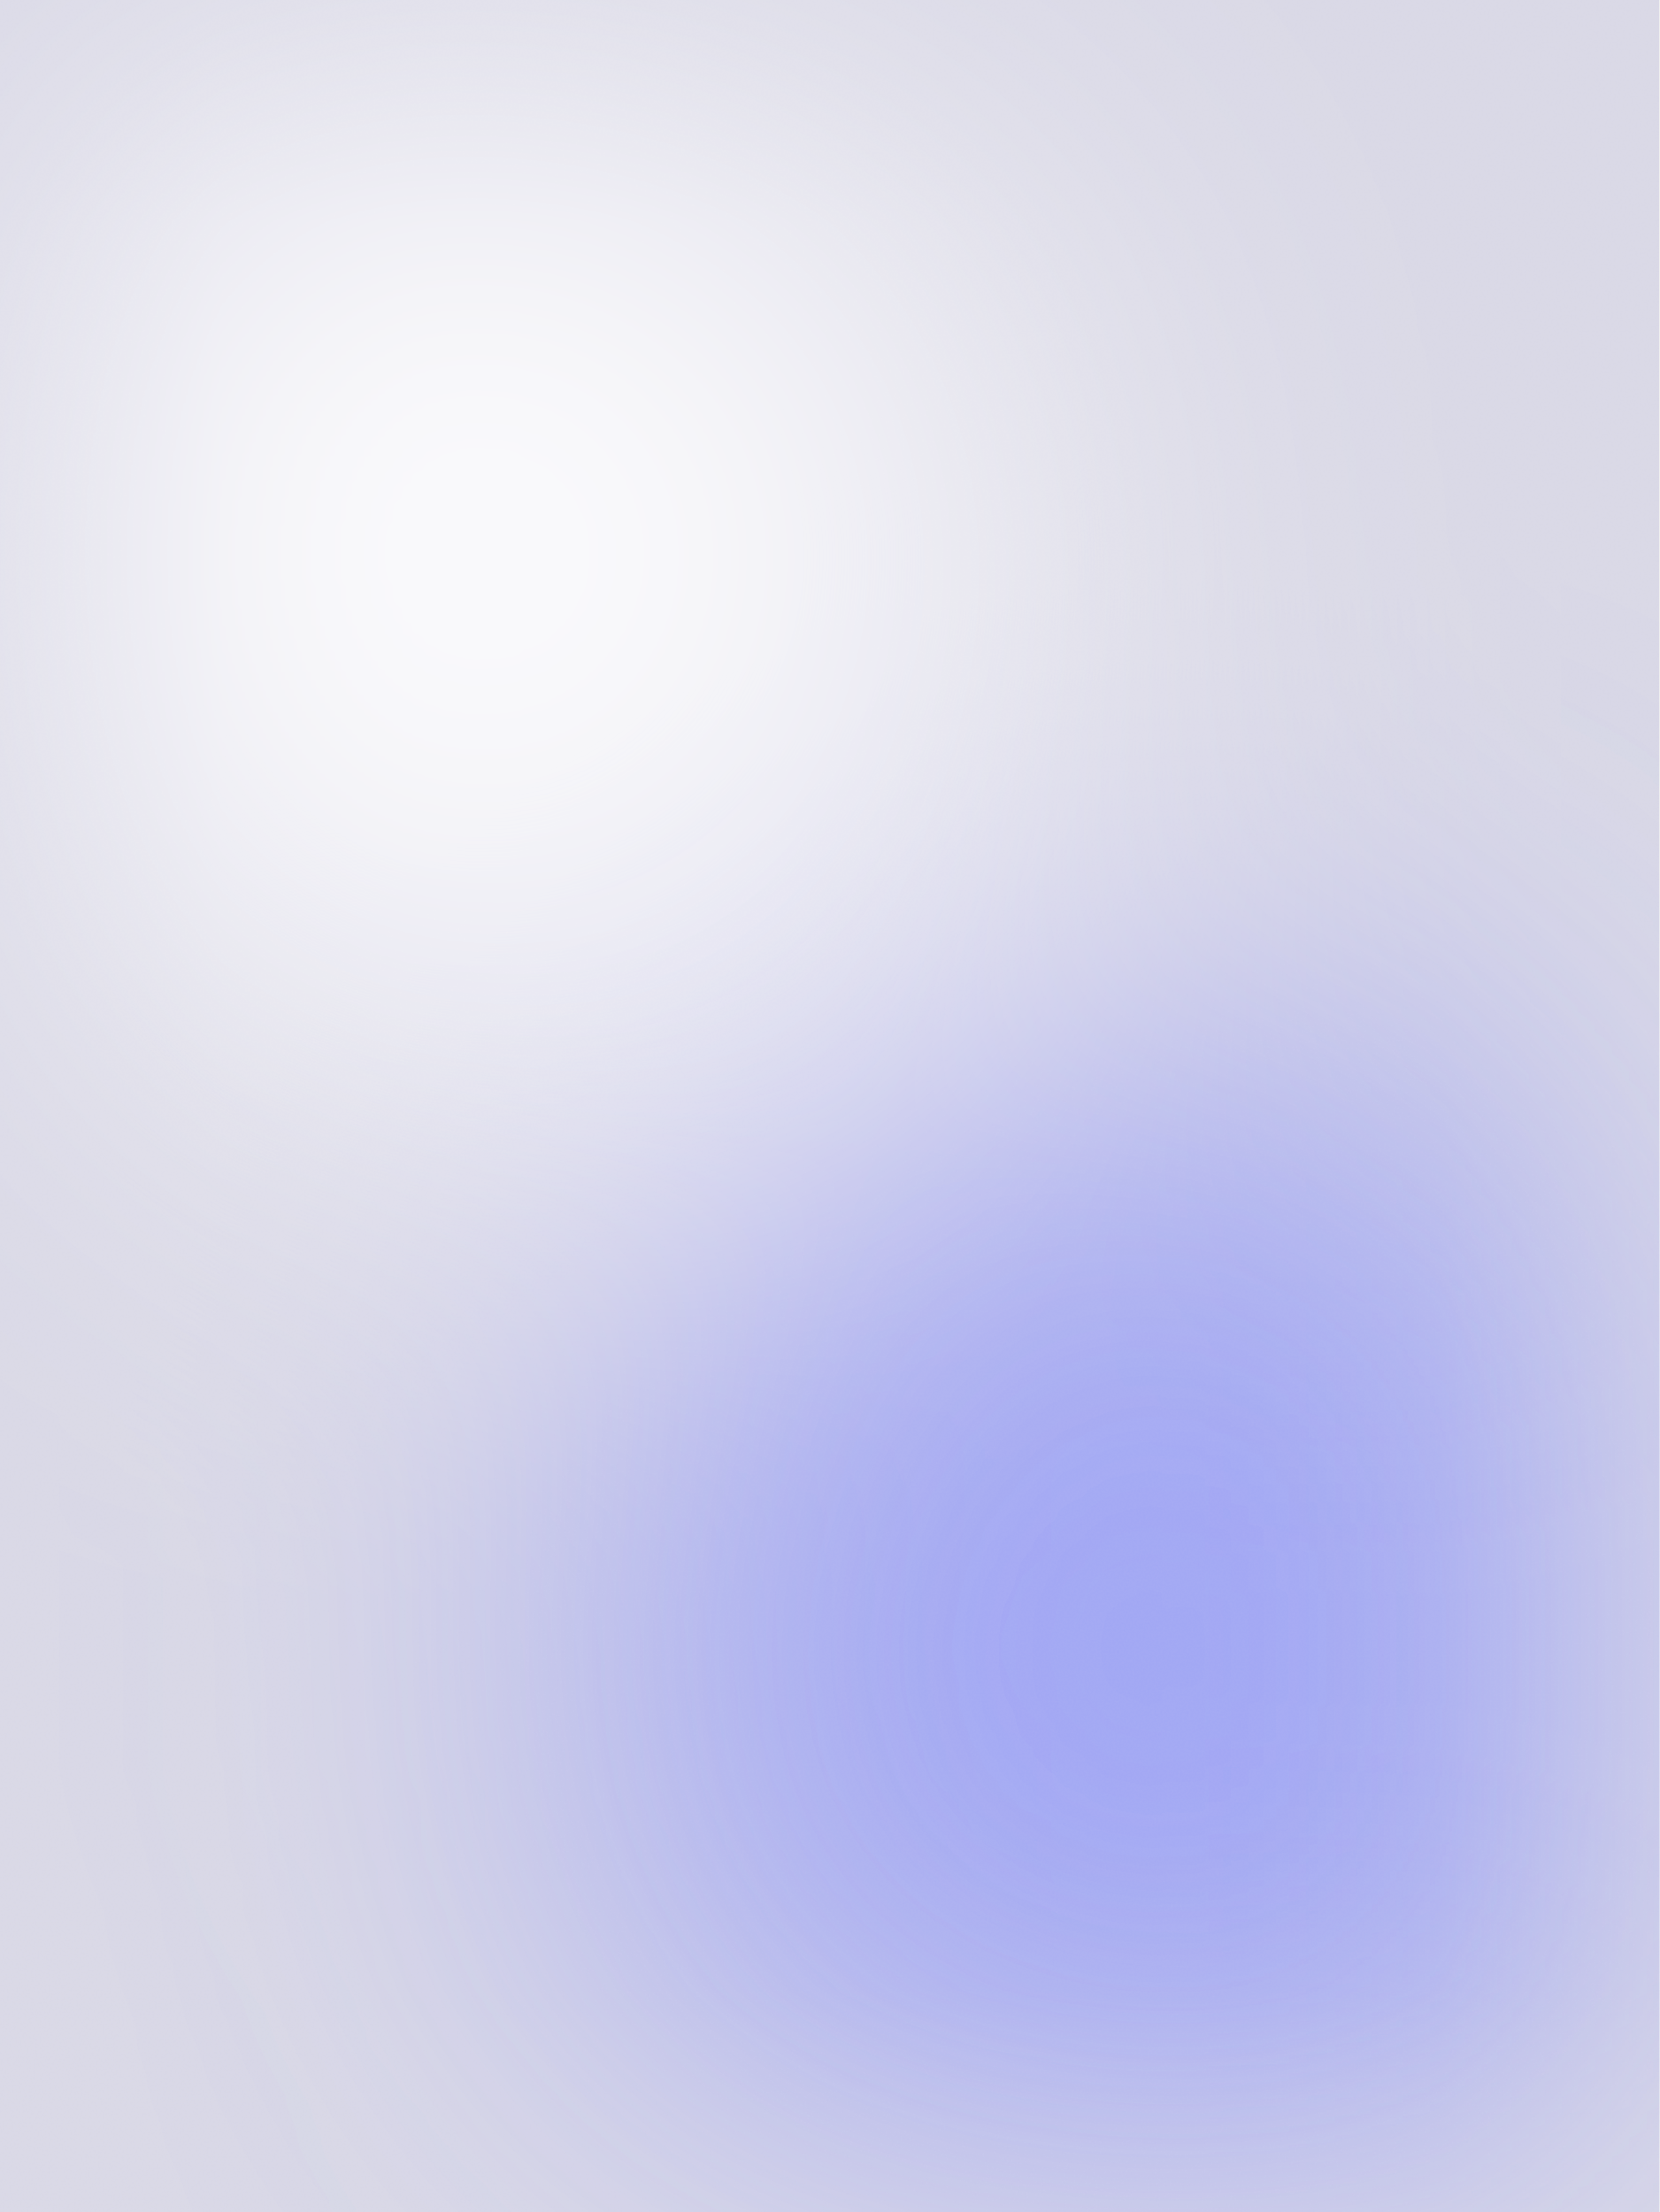
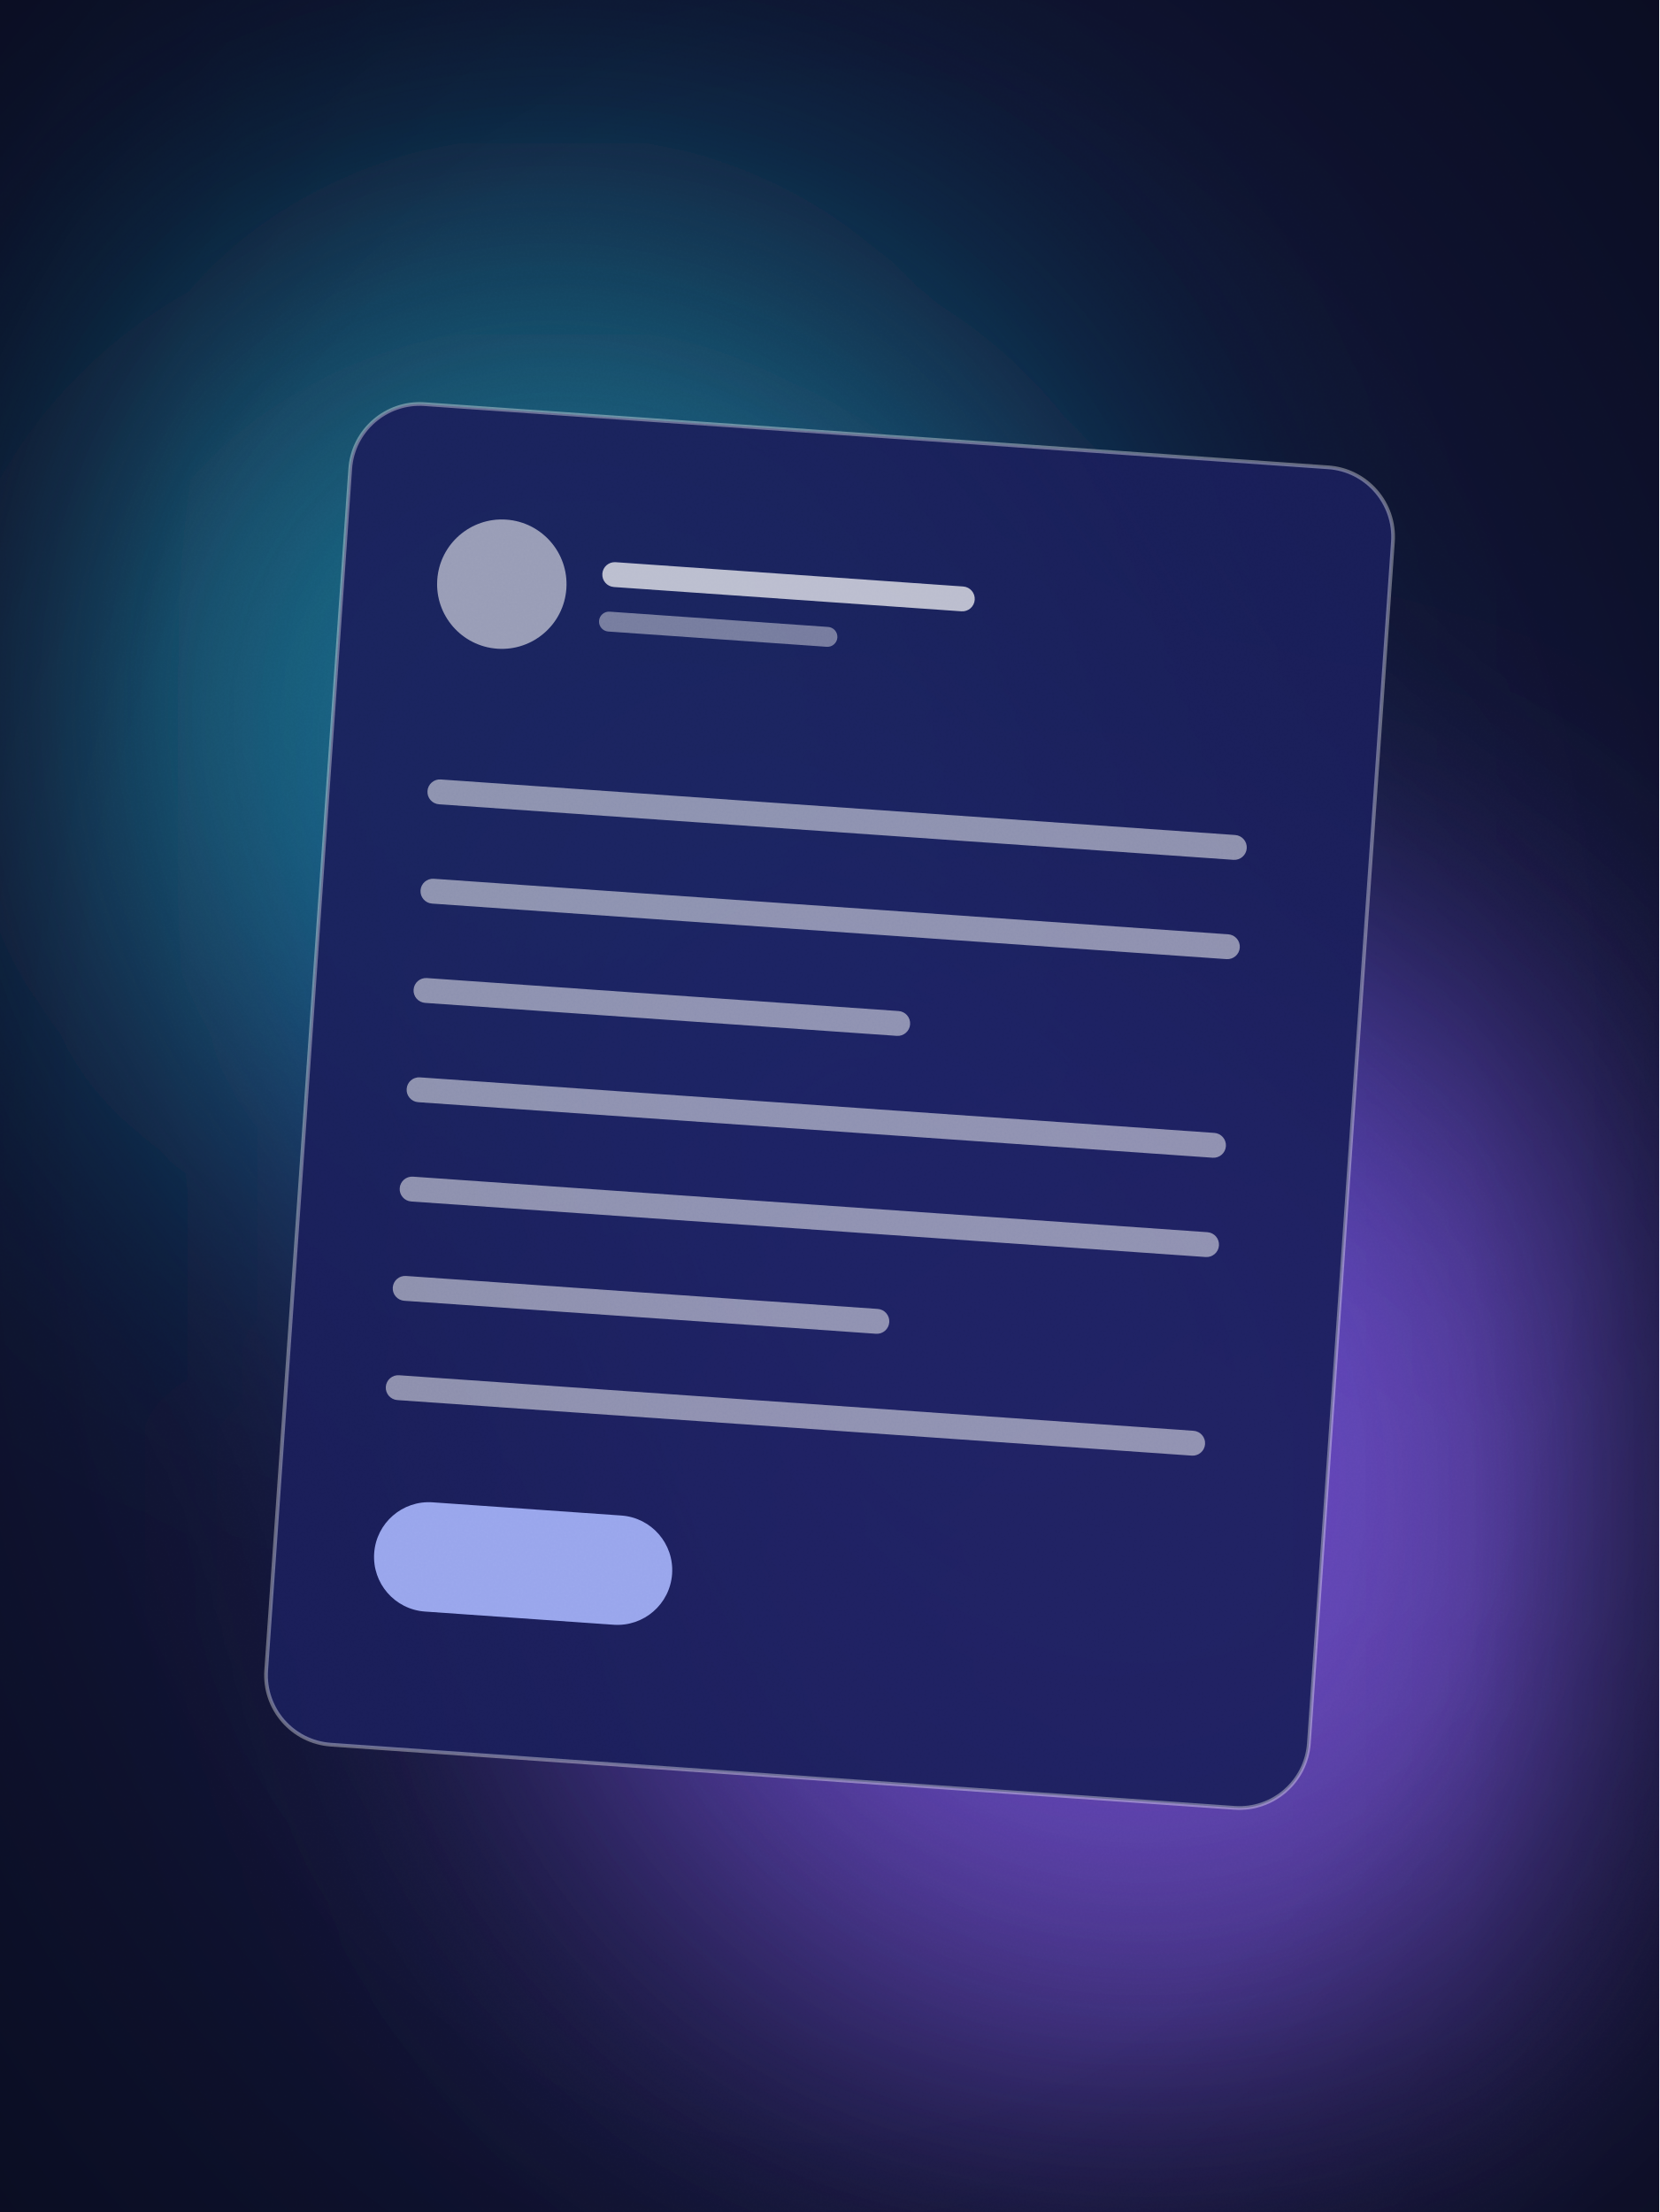
<svg xmlns="http://www.w3.org/2000/svg" viewBox="0 0 900 1200" width="900" height="1200">
  <defs>
    <filter id="b" x="-50%" y="-50%" width="200%" height="200%">
-       <feGaussianBlur stdDeviation="130" />
+       <feGaussianBlur stdDeviation="110" />
    </filter>
    <filter id="n">
      <feTurbulence type="fractalNoise" baseFrequency="0.85" numOctaves="2" stitchTiles="stitch" />
      <feColorMatrix values="0 0 0 0 0.5  0 0 0 0 0.5  0 0 0 0 0.5  0 0 0 1 0" />
    </filter>
    <radialGradient id="v" cx="50%" cy="50%" r="75%">
      <stop offset="60%" stop-color="#000" stop-opacity="0" />
      <stop offset="100%" stop-color="#000" stop-opacity="0.35" />
    </radialGradient>
  </defs>
-   <rect width="900" height="1200" fill="#d9d8e6" />
+   <rect width="900" height="1200" fill="#0f1330" />
  <g filter="url(#b)">
-     <ellipse cx="250" cy="300" rx="300" ry="280" fill="#ffffff" opacity="0.9" />
-     <ellipse cx="650" cy="900" rx="330" ry="330" fill="#6f7cff" opacity="0.55" />
+     <ellipse cx="300" cy="380" rx="280" ry="260" fill="#22d3ee" opacity="0.45" />
+     <ellipse cx="620" cy="820" rx="320" ry="300" fill="#8b5cf6" opacity="0.7" />
+     <ellipse cx="450" cy="600" rx="200" ry="200" fill="#3b4cff" opacity="0.6" />
  </g>
-   <rect width="900" height="1200" filter="url(#n)" opacity="0.08" style="mix-blend-mode:overlay" />
+   <g transform="translate(450 600) scale(1.35) rotate(4) translate(-210 -270)">
+     <g>
+       <rect width="420" height="540" rx="28" fill="#1b1f5a" fill-opacity="0.92" stroke="#ffffff" stroke-opacity="0.35" stroke-width="1.5" />
+       <circle cx="64" cy="70" r="26" fill="#ffffff" fill-opacity="0.55" />
+       <rect x="104" y="58" width="150" height="10" rx="5" fill="#ffffff" fill-opacity="0.7" />
+       <rect x="104" y="78" width="96" height="8" rx="4" fill="#ffffff" fill-opacity="0.4" />
+       <rect x="40" y="150" width="330" height="10" rx="5" fill="#ffffff" fill-opacity="0.5" />
+       <rect x="40" y="190" width="330" height="10" rx="5" fill="#ffffff" fill-opacity="0.5" />
+       <rect x="40" y="230" width="200" height="10" rx="5" fill="#ffffff" fill-opacity="0.5" />
+       <rect x="40" y="270" width="330" height="10" rx="5" fill="#ffffff" fill-opacity="0.5" />
+       <rect x="40" y="310" width="330" height="10" rx="5" fill="#ffffff" fill-opacity="0.5" />
+       <rect x="40" y="350" width="200" height="10" rx="5" fill="#ffffff" fill-opacity="0.5" />
+       <rect x="40" y="390" width="330" height="10" rx="5" fill="#ffffff" fill-opacity="0.5" />
+       <rect x="40" y="440" width="120" height="44" rx="22" fill="#a5b4fc" fill-opacity="0.9" />
+     </g>
+   </g>
+   <rect width="900" height="1200" fill="url(#v)" />
+   <rect width="900" height="1200" filter="url(#n)" opacity="0.09" style="mix-blend-mode:overlay" />
</svg>
